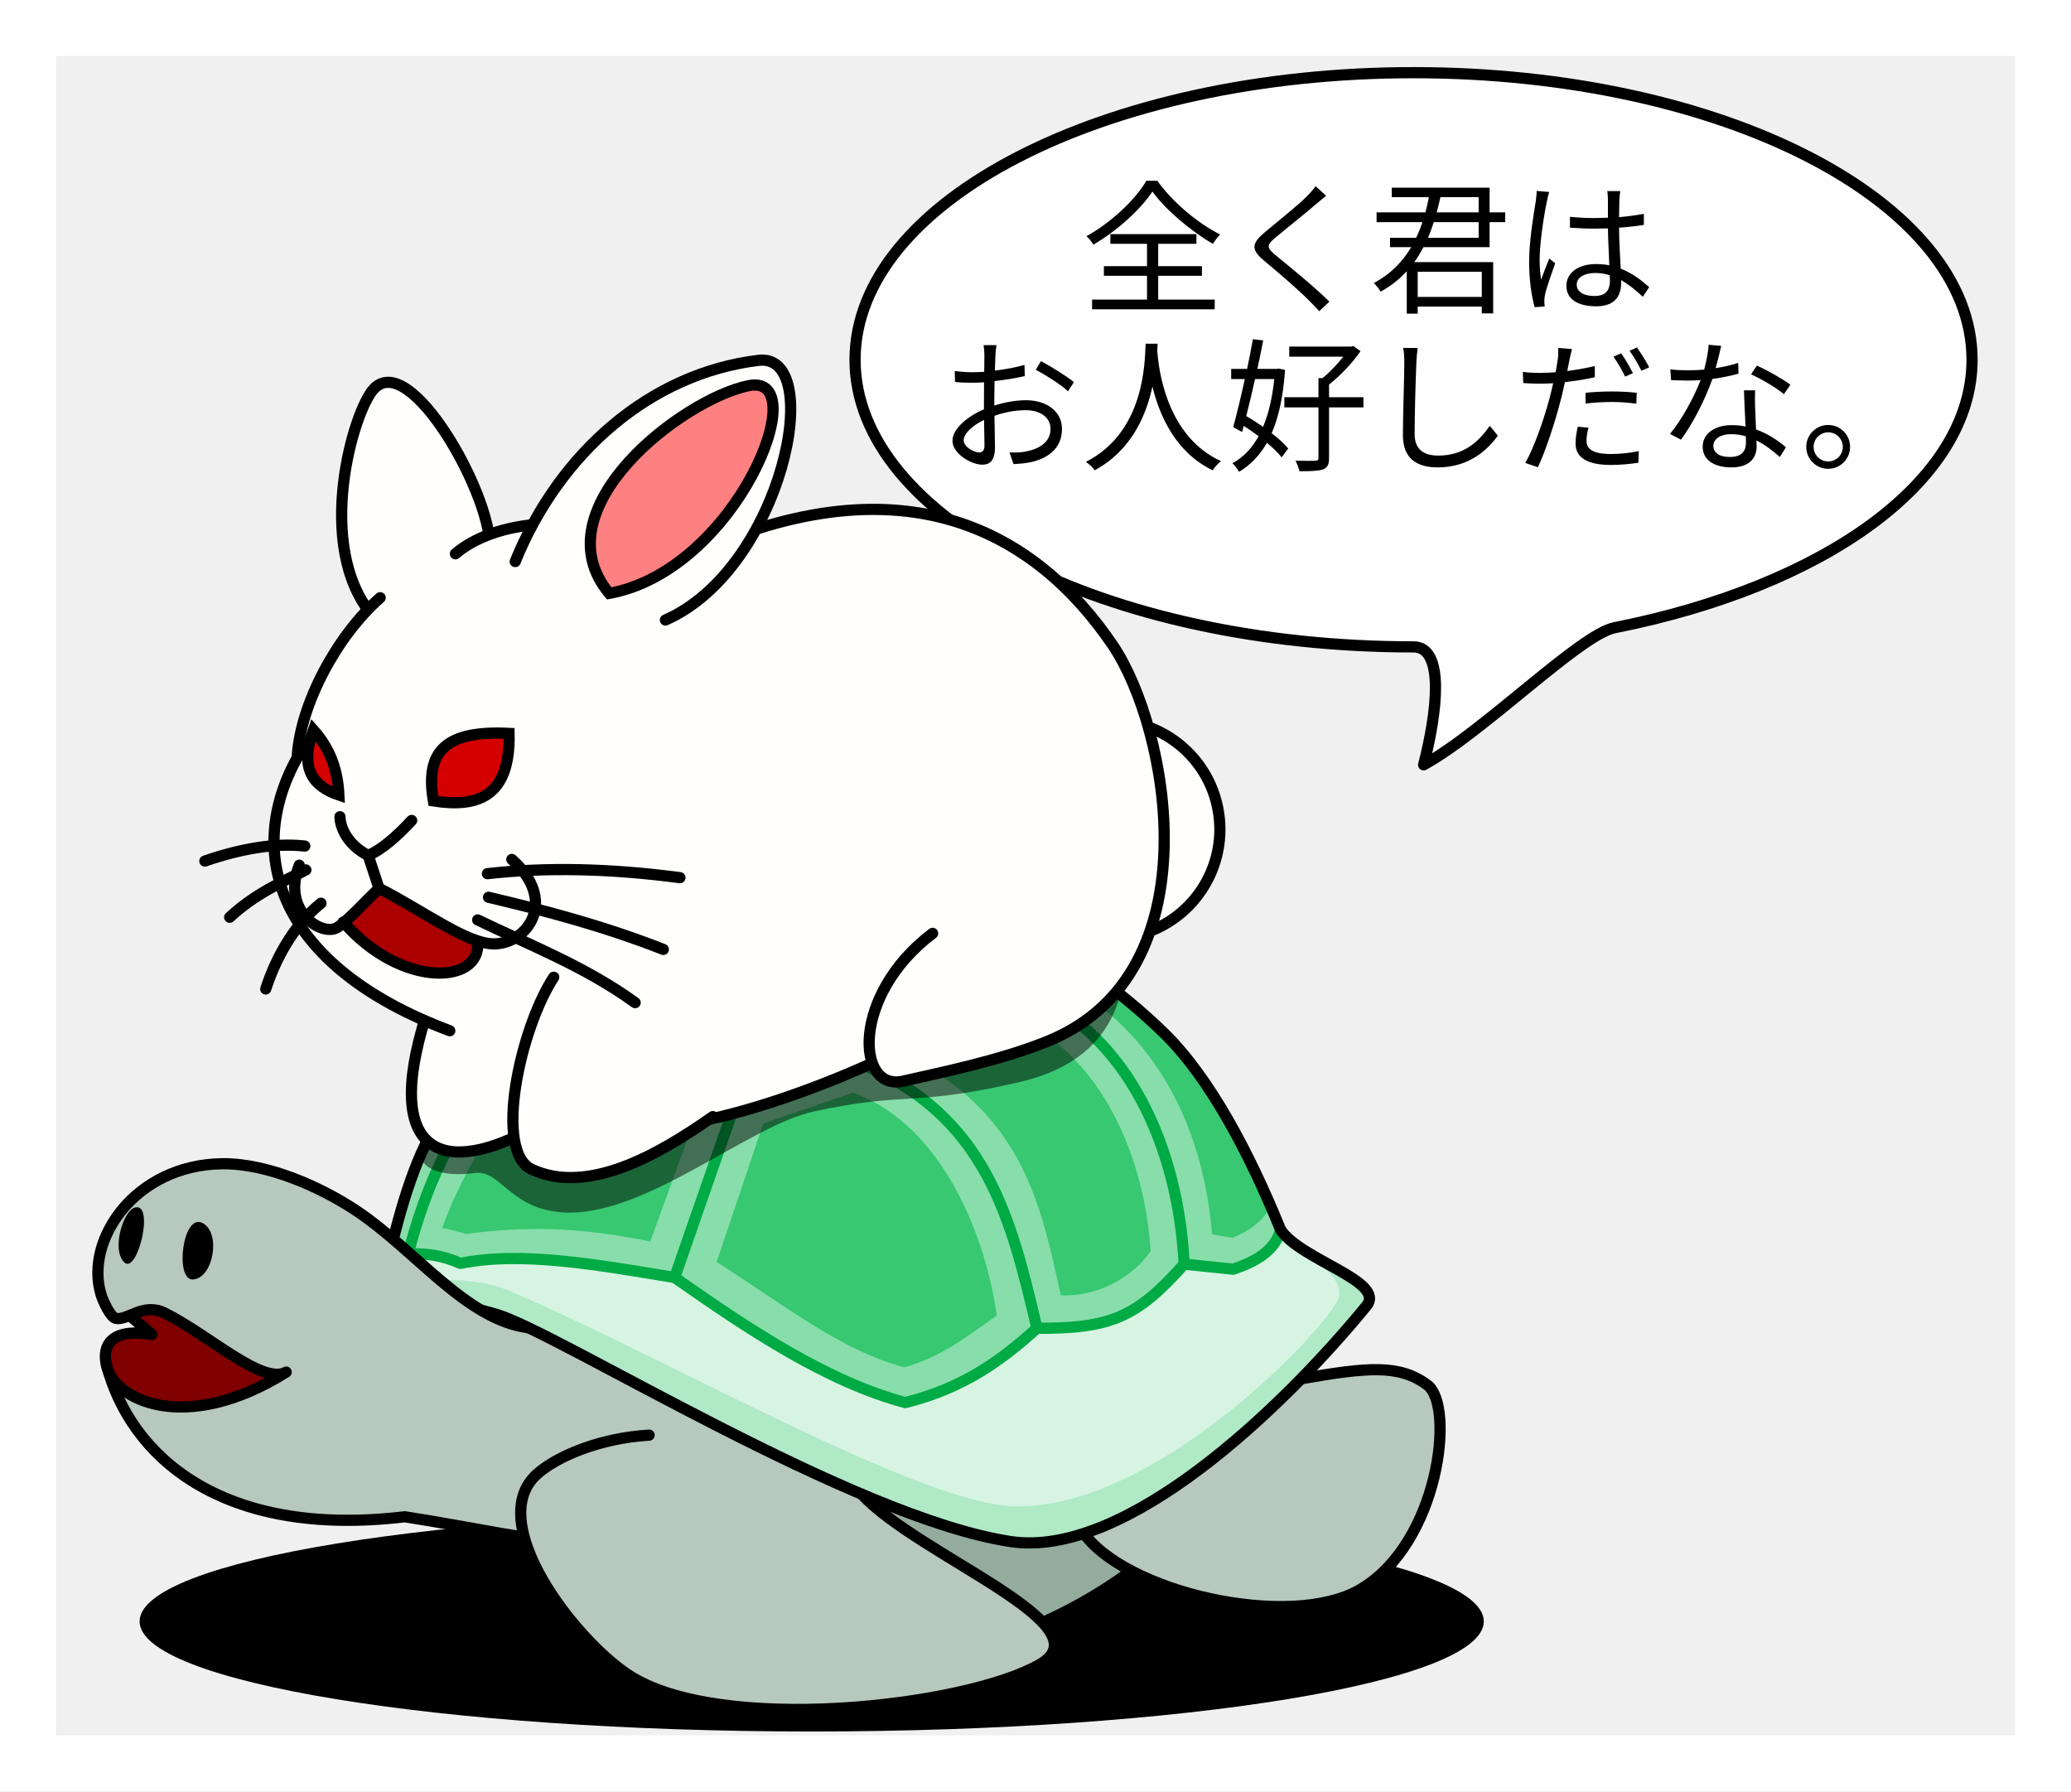
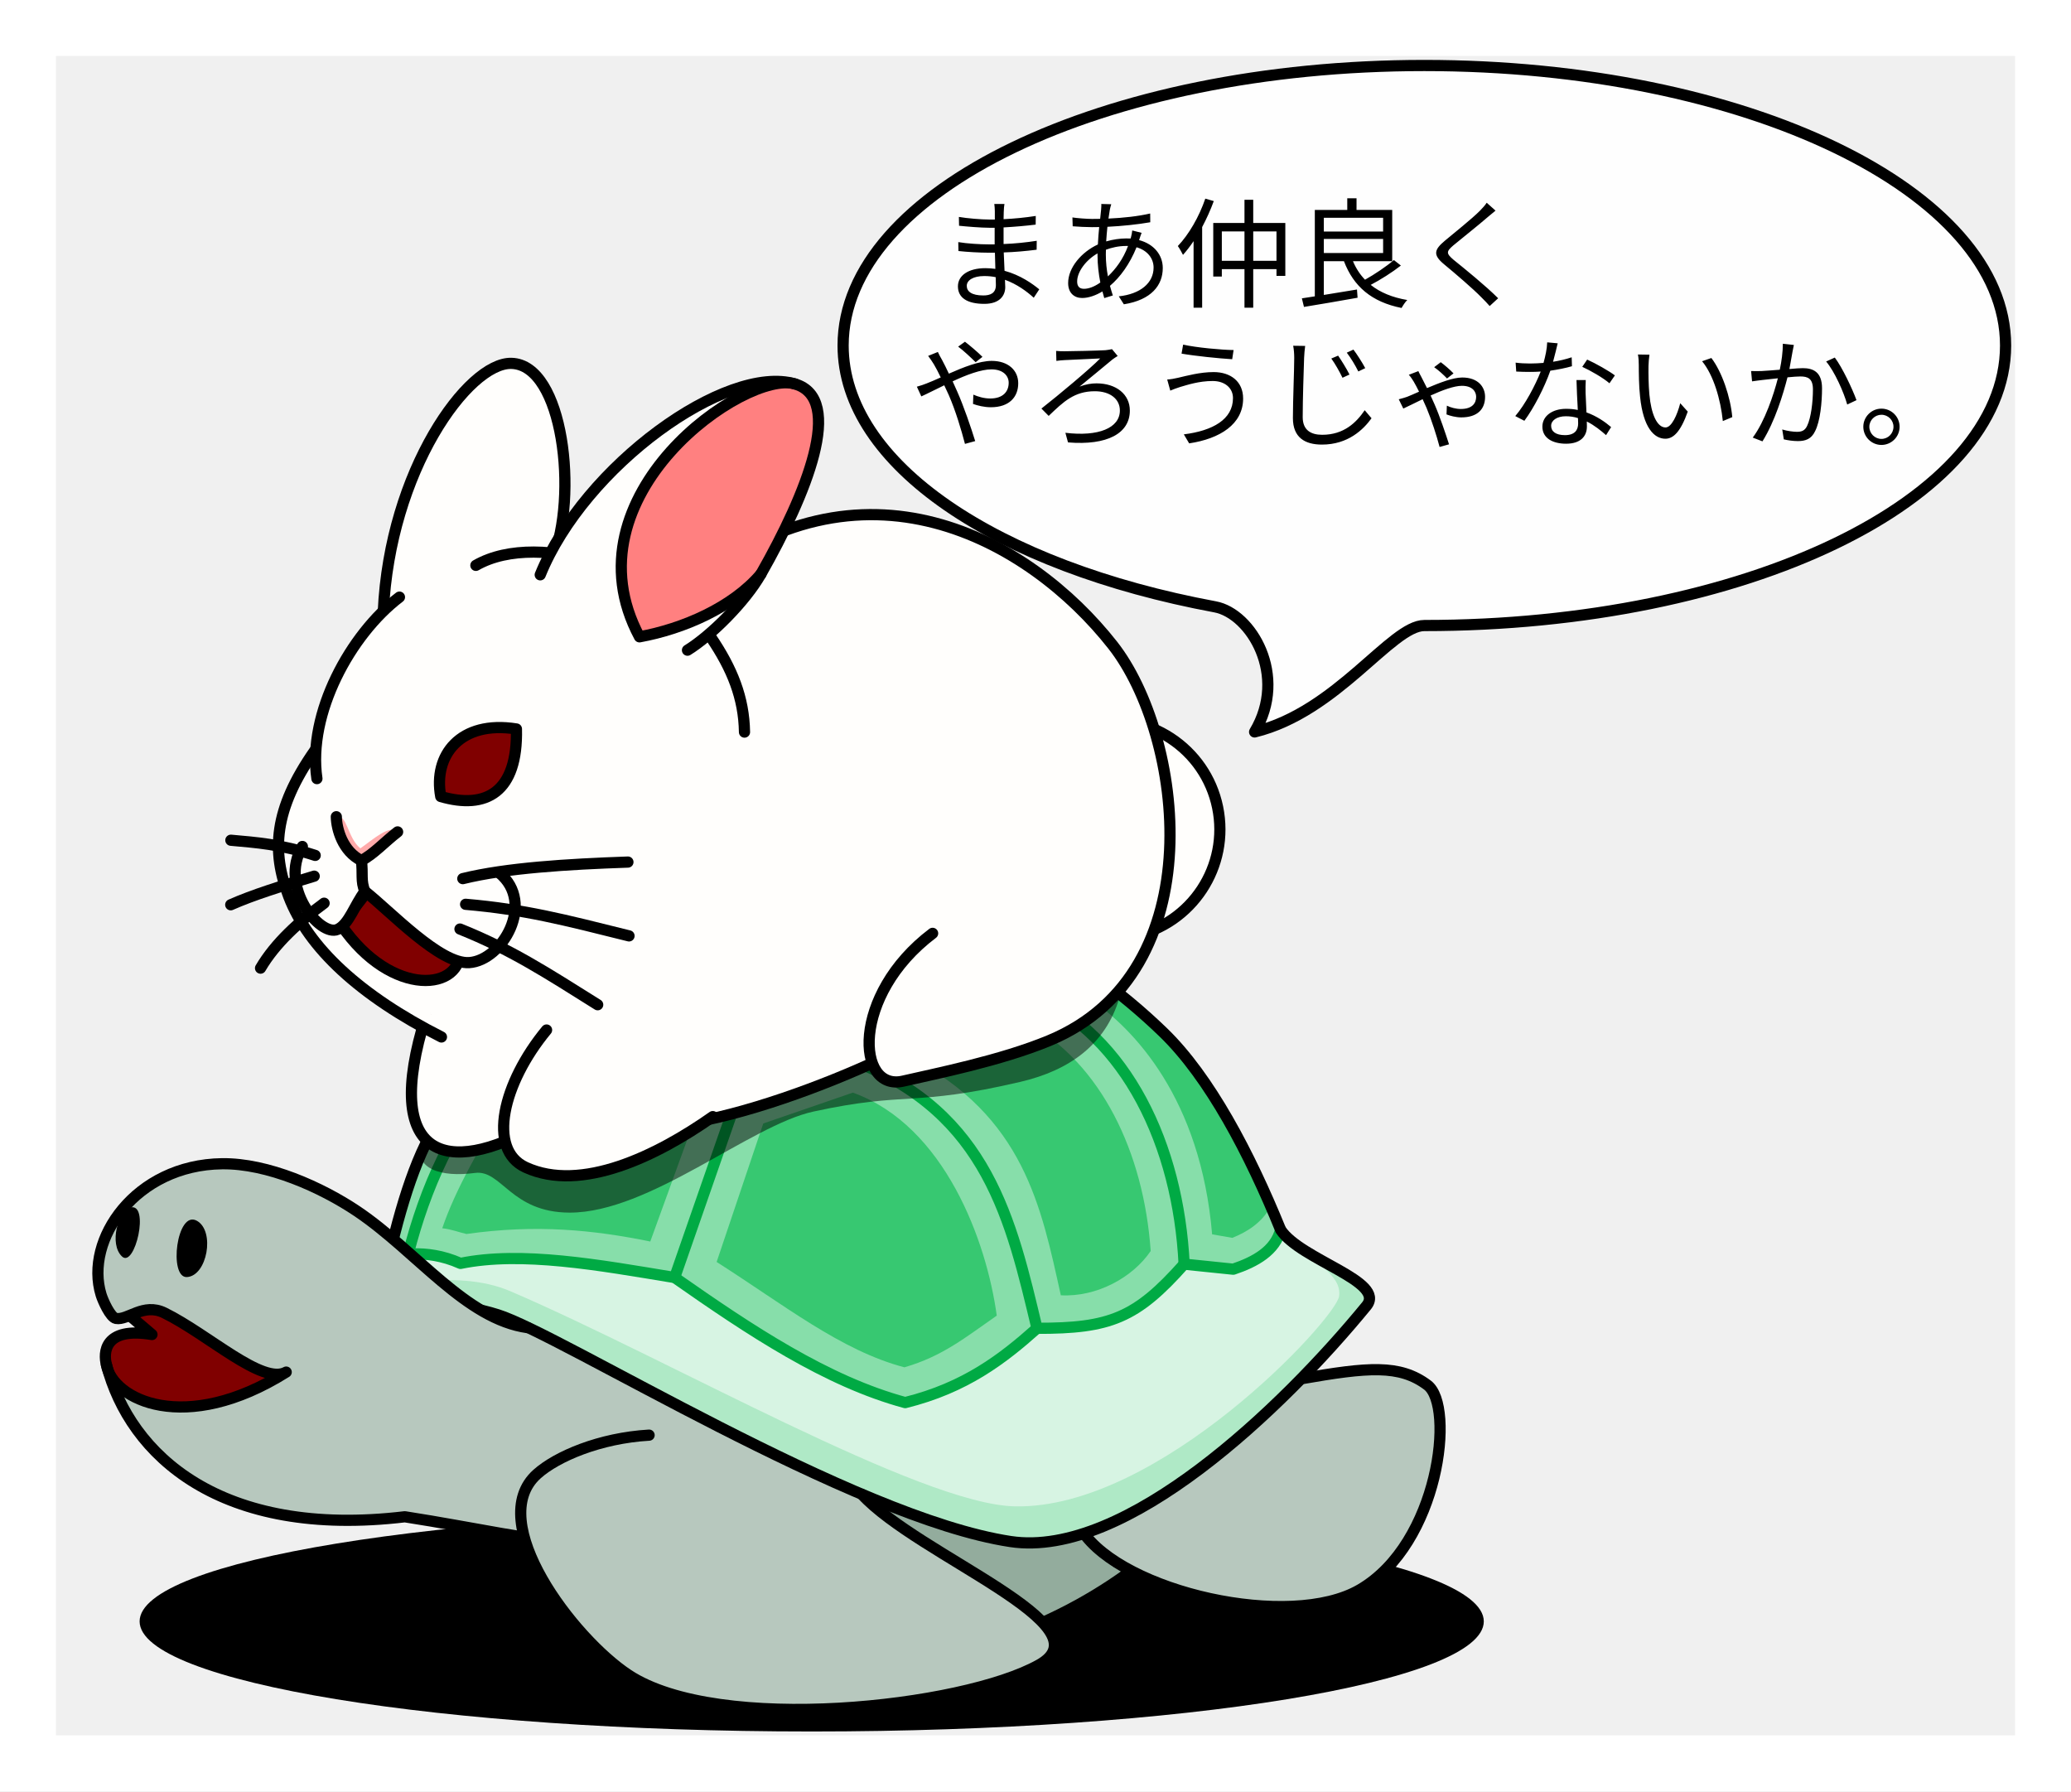
<svg xmlns="http://www.w3.org/2000/svg" xmlns:xlink="http://www.w3.org/1999/xlink" width="370" height="320" id="svg2" version="1.1" enable-background="new">
  <defs id="defs4">
    <linearGradient id="linearGradient12499-5-3">
      <stop id="stop12501-0-8" offset="0" style="stop-color:#ffd5d5;stop-opacity:1;" />
      <stop id="stop12503-9-9" offset="1" style="stop-color:#ffd5d5;stop-opacity:0;" />
    </linearGradient>
    <linearGradient id="linearGradient12499-5">
      <stop id="stop12501-0" offset="0" style="stop-color:#ffd5d5;stop-opacity:1;" />
      <stop id="stop12503-9" offset="1" style="stop-color:#ffd5d5;stop-opacity:0;" />
    </linearGradient>
    <linearGradient id="linearGradient12499-8">
      <stop id="stop12501-6" offset="0" style="stop-color:#ffd5d5;stop-opacity:1;" />
      <stop id="stop12503-0" offset="1" style="stop-color:#ffd5d5;stop-opacity:0;" />
    </linearGradient>
    <linearGradient gradientTransform="translate(0,-7)" gradientUnits="userSpaceOnUse" y2="78.526" x2="178.782" y1="135.026" x1="175.86" id="linearGradient12505-2" xlink:href="#linearGradient12499-8" />
    <linearGradient id="linearGradient12499-9">
      <stop id="stop12501-8" offset="0" style="stop-color:#ffd5d5;stop-opacity:1;" />
      <stop id="stop12503-6" offset="1" style="stop-color:#ffd5d5;stop-opacity:0;" />
    </linearGradient>
    <linearGradient gradientTransform="translate(0,-7)" gradientUnits="userSpaceOnUse" y2="78.526" x2="178.782" y1="135.026" x1="175.86" id="linearGradient12505-1" xlink:href="#linearGradient12499-9" />
    <linearGradient id="linearGradient12499">
      <stop id="stop12501" offset="0" style="stop-color:#ffd5d5;stop-opacity:1;" />
      <stop id="stop12503" offset="1" style="stop-color:#ffd5d5;stop-opacity:0;" />
    </linearGradient>
    <linearGradient xlink:href="#linearGradient12499" id="linearGradient4842" gradientUnits="userSpaceOnUse" gradientTransform="matrix(0.9832367,-0.1823339,0.1823339,0.9832367,74.73669,42.60225)" x1="175.86" y1="135.026" x2="180.123" y2="104.201" />
    <linearGradient xlink:href="#linearGradient12499-5" id="linearGradient4848" gradientUnits="userSpaceOnUse" gradientTransform="matrix(0.9958606,-0.09089341,0.09089341,0.9958606,90.23407,51.0497)" x1="184.389" y1="140.775" x2="178.004" y2="106.502" />
    <linearGradient xlink:href="#linearGradient12499-5-3" id="linearGradient4854" gradientUnits="userSpaceOnUse" gradientTransform="matrix(0.9985031,0.05469451,-0.05469451,0.9985031,114.0699,56.17685)" x1="186.741" y1="139.741" x2="168.636" y2="87.226" />
  </defs>
  <g id="layer2" style="display:none">
    <path style="fill:none;stroke:#0000ff;stroke-width:1px;stroke-linecap:butt;stroke-linejoin:miter;stroke-opacity:1" d="M 10,310 360,10" id="path3025" />
    <path style="fill:none;stroke:#0000ff;stroke-width:1px;stroke-linecap:butt;stroke-linejoin:miter;stroke-opacity:1" d="M 10,10 360,310" id="path3027" />
    <path style="display:inline;fill:none;stroke:#ff0000;stroke-width:1px;stroke-linecap:butt;stroke-linejoin:miter;stroke-opacity:1" d="M 10,0 V 320" id="path3006" />
    <path style="display:inline;fill:none;stroke:#ff0000;stroke-width:1px;stroke-linecap:butt;stroke-linejoin:miter;stroke-opacity:1" d="M 360,0 V 320" id="path3010" />
    <path style="display:inline;fill:none;stroke:#ff0000;stroke-width:1px;stroke-linecap:butt;stroke-linejoin:miter;stroke-opacity:1" d="M 0,10 370,10" id="path3016" />
    <path transform="translate(84.7158,27.7117)" style="display:inline;fill:none;stroke:#ff0000;stroke-width:1px;stroke-linecap:butt;stroke-linejoin:miter;stroke-opacity:1" d="M -84.716,282.288 H 285.284" id="path3018" />
  </g>
  <g id="layer15" style="display:inline">
    <ellipse style="display:inline;opacity:1;fill:#000000;fill-opacity:1;stroke:none;stroke-width:2.39;stroke-linecap:round;stroke-linejoin:round;stroke-miterlimit:4;stroke-dasharray:none;stroke-dashoffset:0;stroke-opacity:1" id="path16180" cx="145.017" cy="289.648" rx="120.074" ry="19.665" />
    <g id="g113891">
      <path id="path112600-3" d="m 23.29,235.118 3.859,3.28 c -8.652,-1.436 -8.673,3.327 -8.139,5.385 1.119,6.262 14.081,12.659 32.12,1.327 L 32.332,230.102 Z" style="display:inline;fill:#800000;stroke:none;stroke-width:2;stroke-linecap:round;stroke-linejoin:round;stroke-miterlimit:4;stroke-dasharray:none;stroke-opacity:1" />
      <path style="display:inline;fill:#93ac9d;stroke:#000000;stroke-width:2;stroke-linecap:round;stroke-linejoin:round;stroke-miterlimit:4;stroke-dasharray:none;stroke-opacity:1" d="m 223.113,255.225 c -11.036,27.069 -54.68,52.83 -98.29,37.665 -21.961,-7.637 -56.63,-31.824 -56.464,-59.378 l 49.691,-44.326 z" id="path141-1-8-02-9-4-7-2" />
      <path style="display:inline;fill:#8a916f;stroke:#000000;stroke-width:2;stroke-linecap:round;stroke-linejoin:round;stroke-miterlimit:4;stroke-dasharray:none;stroke-opacity:1" d="m 158.45,268.757 c -11.42,15.065 -36.865,15.975 -56.625,2.952 -12.002,-7.91 -25.696,-22.12 -25.51,-38.737 l 29.533,-25.015 z" id="path141-1-8-8-3-96-4-6" />
      <path id="path98948-7-2-4-5" d="M 157.63,273.18 78.992,251.234 90.381,230.57 141.646,250.321 Z" style="display:inline;fill:#b7c8be;stroke:none;stroke-width:2;stroke-linecap:round;stroke-linejoin:round;stroke-miterlimit:4;stroke-dasharray:none;stroke-opacity:1" />
      <path style="display:inline;fill:#d7f4e3;stroke:none;stroke-width:2;stroke-linecap:round;stroke-linejoin:round;stroke-miterlimit:4;stroke-dasharray:none;stroke-opacity:1" d="m 228.792,219.687 c 2.579,4.863 18.93,9.214 15.336,13.599 -14.977,18.27 -43.021,45.195 -63.586,42.095 -28.119,-4.238 -80.212,-36.936 -91.617,-40.519 -13.688,-4.3 -23.177,0.665 -26.37,-1.925 -2.687,-2.18 4.916,-5.607 6.985,-8.483 z" id="path137-3-3-0-6-7-6-7-4" />
      <path style="display:inline;fill:#b7c8be;stroke:#000000;stroke-width:2;stroke-linecap:round;stroke-linejoin:round;stroke-miterlimit:4;stroke-dasharray:none;stroke-opacity:1" d="m 242.986,283.969 c -12.541,7.308 -42.434,0.477 -49.68,-10.532 l 39.185,-27.136 c 11.918,-2.081 17.558,-2.596 22.533,1.128 4.955,3.708 2.107,28.298 -12.038,36.541 z" id="path141-1-8-8-3-9-5-7-2-9" />
      <path style="display:inline;fill:#afe9c6;stroke:none;stroke-width:2;stroke-linecap:round;stroke-linejoin:round;stroke-miterlimit:4;stroke-dasharray:none;stroke-opacity:1" d="m 228.792,219.687 c 2.579,4.863 18.93,9.214 15.336,13.599 -14.977,18.27 -43.021,45.195 -63.586,42.095 -28.119,-4.238 -80.212,-36.936 -91.617,-40.519 -13.688,-4.3 -23.177,0.665 -26.37,-1.925 -2.687,-2.18 2.494,-5.056 6.985,-8.483 0.307,0.985 -5.797,3.315 -3.12,5.132 1.441,0.978 14.654,-3.258 24.768,1.079 28.209,12.096 73.223,38.09 90.14,38.432 25.86,0.523 57.36,-33.493 57.913,-37.542 0.53,-3.88 -4.611,-6.04 -10.449,-11.868 z" id="path137-3-3-0-6-7-1-6-2-6" />
      <path style="display:inline;fill:#87deaa;stroke:none;stroke-width:2;stroke-linecap:round;stroke-linejoin:round;stroke-miterlimit:4;stroke-dasharray:none;stroke-opacity:1" d="m 79.73,198.471 c 12.788,-12.751 41.688,-36.29 70.16,-39.187 20.866,-2.123 42.713,11.922 57.911,25.113 6.741,5.85 14.052,23.57 20.99,35.291 -0.999,3.588 -8.457,7.043 -8.457,7.043 l -8.78,-0.903 c -8.544,9.614 -13.2,11.49 -26.286,11.462 -6.127,5.46 -12.782,10.603 -23.55,13.273 -14.065,-3.802 -27.647,-12.866 -41.191,-22.343 -12.986,-2.72 -25.18,-4.563 -38.26,-2.526 -6.021,-3.123 -8.834,-1.365 -12.728,-1.239 2.547,-11.174 5.513,-21.319 10.191,-25.983 z" id="path137-3-3-0-6-9-0-5-3" />
      <path style="display:inline;fill:none;stroke:#00aa44;stroke-width:2;stroke-linecap:round;stroke-linejoin:round;stroke-miterlimit:4;stroke-dasharray:none;stroke-opacity:1" d="m 193.054,173.107 -8.491,4.644 -17.983,1.054 -13.947,10.794 -21.067,6.898 -11.038,31.722" id="path141-1-8-9-2-0-8-9" />
      <path style="display:inline;fill:none;stroke:#00aa44;stroke-width:2;stroke-linecap:round;stroke-linejoin:round;stroke-miterlimit:4;stroke-dasharray:none;stroke-opacity:1" d="m 148.073,159.612 c -2.572,1.805 -4.459,4.49 -6.637,6.689 -5.562,-1.012 -11.144,-0.315 -16.742,1.697 -8.359,5.488 -13.424,11.191 -15.312,17.101 -8.04,0.889 -15.192,3.058 -20.566,7.333 -7.833,8.299 -12.937,20.013 -15.845,31.401" id="path141-1-8-93-8-2-3-8" />
      <path style="display:inline;fill:none;stroke:#00aa44;stroke-width:2;stroke-linecap:round;stroke-linejoin:round;stroke-miterlimit:4;stroke-dasharray:none;stroke-opacity:1" d="m 185.269,237.289 c -4.579,-19.139 -8.789,-38.467 -32.637,-47.691" id="path158-2-6-9-2" />
      <path style="display:inline;fill:none;stroke:#00aa44;stroke-width:2;stroke-linecap:round;stroke-linejoin:round;stroke-miterlimit:4;stroke-dasharray:none;stroke-opacity:1" d="m 131.565,196.497 c -3.88,-5.608 -8.578,-10.794 -22.183,-11.397" id="path141-1-8-1-1-8-3-6" />
      <path style="display:inline;fill:none;stroke:#00aa44;stroke-width:2;stroke-linecap:round;stroke-linejoin:round;stroke-miterlimit:4;stroke-dasharray:none;stroke-opacity:1" d="m 141.436,166.302 c 10.993,1.852 17.691,6.375 25.144,12.503" id="path141-1-8-5-0-1-0-9" />
      <path style="display:inline;fill:none;stroke:#00aa44;stroke-width:2;stroke-linecap:round;stroke-linejoin:round;stroke-miterlimit:4;stroke-dasharray:none;stroke-opacity:1" d="m 184.563,177.751 c 16.724,7.386 25.931,26.833 26.992,48.077" id="path141-1-8-0-0-1-1-5" />
      <path style="display:inline;fill:none;stroke:#00aa44;stroke-width:2;stroke-linecap:round;stroke-linejoin:round;stroke-miterlimit:4;stroke-dasharray:none;stroke-opacity:1" d="m 228.792,219.687 c -0.972,3.746 -4.504,5.716 -8.457,7.043 l -8.78,-0.903 c -8.544,9.614 -13.2,11.49 -26.286,11.462 -6.127,5.46 -12.782,10.603 -23.55,13.273 -14.065,-3.802 -27.647,-12.866 -41.191,-22.343 -13.546,-2.241 -27.348,-4.758 -38.26,-2.526 -6.466,-2.888 -11.677,-1.223 -12.728,-1.239" id="path137-3-3-9-3-2-6-6" />
      <path style="display:inline;fill:#37c871;stroke:none;stroke-width:2;stroke-linecap:round;stroke-linejoin:round;stroke-miterlimit:4;stroke-dasharray:none;stroke-opacity:1" d="m 178.076,235.025 c -5.451,3.776 -9.62,7.25 -16.497,9.233 -11.32,-2.979 -21.502,-11.156 -33.547,-18.821 l 8.332,-24.737 16.002,-5.512 c 16.443,5.899 23.929,26.657 25.711,39.836 z" id="path158-2-9-03-8-0" />
      <path style="display:inline;fill:#37c871;stroke:none;stroke-width:2;stroke-linecap:round;stroke-linejoin:round;stroke-miterlimit:4;stroke-dasharray:none;stroke-opacity:1" d="m 124.989,197.499 -8.813,24.287 c -10.108,-2.067 -20.355,-3.114 -32.841,-1.344 -1.421,-0.328 -2.625,-0.837 -4.325,-1.026 2.302,-6.747 6.682,-14.659 12.806,-24.2 3.469,-2.538 9.305,-4.84 16.996,-5.862 8.025,0.724 14.019,4.525 16.177,8.145 z" id="path158-2-9-8-9-1-5" />
      <path style="display:inline;fill:#37c871;stroke:none;stroke-width:2;stroke-linecap:round;stroke-linejoin:round;stroke-miterlimit:4;stroke-dasharray:none;stroke-opacity:1" d="m 189.525,231.392 c -3.515,-15.812 -6.543,-31.943 -26.97,-42.534 l 7.618,-5.576 13.538,-0.456 c 12.944,7.222 20.628,22.899 21.869,40.655 -3.181,4.702 -9.591,8.254 -16.055,7.911 z" id="path158-2-9-0-7-9-3" />
      <path style="display:inline;fill:#37c871;stroke:none;stroke-width:2;stroke-linecap:round;stroke-linejoin:round;stroke-miterlimit:4;stroke-dasharray:none;stroke-opacity:1" d="m 226.969,215.649 c -1.652,2.854 -4.115,4.393 -6.805,5.482 l -3.608,-0.628 c -2.048,-24.196 -13.913,-36.769 -22.172,-42.286 l 3.809,-2.141 c 12.747,6.99 21.277,22.201 28.776,39.574 z" id="path158-2-9-4-4-1-6" />
      <path style="display:inline;fill:#37c871;stroke:none;stroke-width:2;stroke-linecap:round;stroke-linejoin:round;stroke-miterlimit:4;stroke-dasharray:none;stroke-opacity:1" d="m 188.912,169.922 -6.96,3.66 c -5.449,-0.14 -9.392,-0.195 -13.826,0.257 -5.624,-4.597 -10.796,-7.159 -17.587,-9.617 1.198,-1.746 3.476,-4.011 4.921,-5.192 14.34,-0.544 23.7,5.452 33.452,10.892 z" id="path158-2-9-6-4-7-2" />
      <path style="display:inline;fill:#37c871;stroke:none;stroke-width:2;stroke-linecap:round;stroke-linejoin:round;stroke-miterlimit:4;stroke-dasharray:none;stroke-opacity:1" d="m 149.734,185.148 c -6.516,1.924 -11.273,3.408 -16.408,5.345 -4.854,-5.605 -11.105,-8.725 -16.967,-9.115 2.704,-3.716 6.048,-7.179 10.338,-10.068 8.871,-3.606 22.76,0.211 31.252,7.544 z" id="path158-2-9-9-5-0-7" />
      <path style="display:inline;fill:#37c871;stroke:none;stroke-width:2;stroke-linecap:round;stroke-linejoin:round;stroke-miterlimit:4;stroke-dasharray:none;stroke-opacity:1" d="m 95.204,184.211 c 2.682,-0.685 7.102,-2.165 10.502,-2.697 1.114,-2.993 3.235,-5.977 7.507,-9.215 -6.371,3.77 -12.444,7.702 -18.009,11.912 z" id="path158-2-9-5-0-8-2" />
      <path style="display:inline;fill:none;stroke:#00aa44;stroke-width:2;stroke-linecap:round;stroke-linejoin:round;stroke-miterlimit:4;stroke-dasharray:none;stroke-opacity:1" d="m 86.81,191.819 2.007,0.615" id="path141-1-8-93-8-64-1-5-0" />
      <path style="display:inline;fill:none;stroke:#000000;stroke-width:2;stroke-linecap:round;stroke-linejoin:round;stroke-miterlimit:4;stroke-dasharray:none;stroke-opacity:1" d="m 149.891,159.284 c 20.866,-2.123 42.852,10.564 57.911,25.113 8.328,8.046 15.454,21.701 20.99,35.291 3.562,5.406 18.93,9.214 15.336,13.599 -14.977,18.27 -43.021,45.195 -63.586,42.095 -28.119,-4.238 -80.212,-36.936 -91.617,-40.519 -13.688,-4.3 -23.177,0.665 -26.37,-1.925 -2.687,-2.18 4.916,-5.607 6.985,-8.483 2.547,-11.174 5.899,-20.961 10.191,-25.983 10.764,-12.595 41.688,-36.29 70.16,-39.187 z" id="path137-3-3-0-6-1-9-9" />
      <path id="path112600-4" d="m 124.026,267.564 c -11.284,13.079 -26.081,7.377 -51.698,3.393 -32.834,3.908 -49.098,-10.917 -53.317,-27.173 1.119,6.262 14.081,12.659 32.12,1.327 -4.255,2.385 -13.916,-6.728 -21.781,-10.585 -3.739,-1.833 -6.524,1.385 -8.629,0.999 -1.009,-0.185 -2.332,-3.164 -2.657,-4.221 -3.022,-9.833 6.112,-23.212 21.604,-23.413 8.16,-0.106 17.781,4.211 24.142,8.489 10.633,7.152 19.405,19.292 30.509,20.799 l -3.588,4.241 z" style="display:inline;fill:#b7c8be;stroke:none;stroke-width:2;stroke-linecap:round;stroke-linejoin:round;stroke-miterlimit:4;stroke-dasharray:none;stroke-opacity:1" />
      <path style="display:inline;fill:none;stroke:#000000;stroke-width:2;stroke-linecap:round;stroke-linejoin:round;stroke-miterlimit:4;stroke-dasharray:none;stroke-opacity:1" d="m 124.026,267.564 c -11.284,13.079 -26.081,7.377 -51.698,3.393 -32.834,3.908 -49.098,-10.917 -53.317,-27.173 -0.534,-2.059 -0.513,-6.821 8.139,-5.385 l -3.859,-3.28" id="path112600" />
      <path style="display:inline;fill:#b7c8be;stroke:none;stroke-width:2;stroke-linecap:round;stroke-linejoin:round;stroke-miterlimit:4;stroke-dasharray:none;stroke-opacity:1" d="m 154.001,266.967 c 10.098,10.982 44.203,23.422 31.637,30.448 -13.681,7.649 -57.255,12.421 -73.382,1.792 -9.796,-6.456 -25.857,-27.362 -16.294,-35.896 3.5,-3.123 11.157,-6.42 20.003,-6.937 l 36.621,14.507 z" id="path141-1-8-8-3-9-7-1-7-5" />
      <path id="path141-1-8-8-3-3-6-3-5-7" d="m 19.011,243.784 c 1.119,6.262 14.081,12.659 32.12,1.327 -4.255,2.385 -13.916,-6.728 -21.781,-10.585 -3.739,-1.833 -6.524,1.385 -8.629,0.999 -1.009,-0.185 -2.332,-3.164 -2.657,-4.221 -3.022,-9.833 6.112,-23.212 21.604,-23.413 8.16,-0.106 17.781,4.211 24.142,8.489 10.633,7.152 19.405,19.292 30.509,20.799" style="display:inline;fill:none;stroke:#000000;stroke-width:2;stroke-linecap:round;stroke-linejoin:round;stroke-miterlimit:4;stroke-dasharray:none;stroke-opacity:1" />
-       <path id="path32547-6-6-8" d="m 34.461,228.563 c -3.295,0.174 -1.841,-12.115 1.803,-10.043 3.274,1.861 1.812,9.852 -1.803,10.043 z" style="display:inline;opacity:1;fill:#000000;fill-opacity:1;stroke:none;stroke-width:2;stroke-linecap:round;stroke-linejoin:round;stroke-miterlimit:4;stroke-dasharray:none;stroke-dashoffset:0;stroke-opacity:1" />
+       <path id="path32547-6-6-8" d="m 33.391,228.135 c -3.295,0.174 -1.841,-12.115 1.803,-10.043 3.274,1.861 1.812,9.852 -1.803,10.043 z" style="display:inline;opacity:1;fill:#000000;fill-opacity:1;stroke:none;stroke-width:2;stroke-linecap:round;stroke-linejoin:round;stroke-miterlimit:4;stroke-dasharray:none;stroke-dashoffset:0;stroke-opacity:1" />
      <path style="display:inline;fill:none;stroke:#000000;stroke-width:2;stroke-linecap:round;stroke-linejoin:round;stroke-miterlimit:4;stroke-dasharray:none;stroke-opacity:1" d="m 154.001,266.967 c 10.098,10.982 44.203,23.422 31.637,30.448 -13.681,7.649 -57.255,12.421 -73.382,1.792 -9.796,-6.456 -25.857,-27.362 -16.294,-35.896 3.5,-3.123 11.157,-6.42 20.003,-6.937" id="path141-1-8-8-3-9-7-0-4" />
-       <path style="display:inline;opacity:1;fill:#000000;fill-opacity:1;stroke:none;stroke-width:2;stroke-linecap:round;stroke-linejoin:round;stroke-miterlimit:4;stroke-dasharray:none;stroke-dashoffset:0;stroke-opacity:1" d="m 22.211,225.516 c -2.346,-2.252 -0.204,-9.25 1.913,-9.806 3.569,-0.936 0.409,12.036 -1.913,9.806 z" id="path32547-6-6-8-1" />
+       <path style="display:inline;opacity:1;fill:#000000;fill-opacity:1;stroke:none;stroke-width:2;stroke-linecap:round;stroke-linejoin:round;stroke-miterlimit:4;stroke-dasharray:none;stroke-dashoffset:0;stroke-opacity:1" d="m 21.783,224.446 c -2.346,-2.252 -0.632,-8.18 1.485,-8.736 3.569,-0.936 0.837,10.966 -1.485,8.736 z" id="path32547-6-6-8-1" />
    </g>
  </g>
-   <g id="layer3" style="display:inline">
-     <path style="display:inline;fill:#fefefe;fill-opacity:1;stroke:#000000;stroke-width:2;stroke-linecap:round;stroke-linejoin:round" d="m 352.322,64.27 c 0,21.82 -26.506,40.457 -63.869,47.868 -6.157,1.221 -23.356,18.589 -34.11,24.488 2.376,-9.211 3.863,-21.065 -1.802,-21.065 -55.107,0 -99.78,-22.963 -99.78,-51.29 0,-28.327 44.673,-51.29 99.78,-51.29 55.107,0 99.78,22.963 99.78,51.29 z" id="path23824" />
-     <text xml:space="preserve" style="font-style:normal;font-weight:normal;font-size:10.658px;line-height:1.1;font-family:sans-serif;letter-spacing:0px;word-spacing:0px;writing-mode:lr-tb;display:inline;fill:#000000;fill-opacity:1;stroke:none;stroke-width:2;stroke-linecap:round" x="167.464" y="53.923" id="text13157">
-       <tspan x="167.464" y="53.923" style="font-size:25.693px;line-height:1.1;font-family:sans-serif;stroke-width:2;stroke-linecap:round" id="tspan3347">　全く君は</tspan>
-       <tspan x="167.464" y="82.185" style="font-size:25.693px;line-height:1.1;font-family:sans-serif;stroke-width:2;stroke-linecap:round" id="tspan100248">お人好しだな。</tspan>
+   <g id="layer12">
+     <path id="path9541" d="m 150.628,61.724 c 0,21.28 27.585,39.456 66.469,46.685 6.408,1.191 13.092,12.234 7.049,22.344 14.761,-3.6 24.429,-19.007 30.325,-19.007 57.351,0 103.843,-22.396 103.843,-50.022 0,-27.626 -46.492,-50.022 -103.843,-50.022 -57.351,0 -103.843,22.396 -103.843,50.022 z" style="display:inline;fill:#fefefe;fill-opacity:1;stroke:#000000;stroke-width:2;stroke-linecap:round;stroke-linejoin:round" />
+     <text id="text9547" y="53.295" x="162.522" style="font-style:normal;font-weight:normal;font-size:8.81px;line-height:1.1;font-family:sans-serif;letter-spacing:0px;word-spacing:0px;writing-mode:lr-tb;display:inline;fill:#000000;fill-opacity:1;stroke:none;stroke-width:2;stroke-linecap:round" xml:space="preserve">
+       <tspan style="font-size:21.238px;line-height:1.1;font-family:sans-serif;stroke-width:2;stroke-linecap:round" y="53.295" x="162.522" id="tspan10349"> まあ仲良く</tspan>
+       <tspan style="font-size:21.238px;line-height:1.1;font-family:sans-serif;stroke-width:2;stroke-linecap:round" y="78.187" x="162.522" id="tspan10423">やろうじゃないか。</tspan>
    </text>
-     <path style="display:inline;opacity:0.5;fill:#000000;stroke:none;stroke-width:2;stroke-linecap:round;stroke-linejoin:miter;stroke-opacity:1" d="m 75.175,203.907 c 2.759,-10.077 128.473,-37.682 124.79,-25.556 -2.472,8.141 -8.713,12.832 -17.738,14.931 -19.307,4.49 -20.038,1.624 -36.897,5.288 -11.317,2.46 -29.304,18.079 -43.558,18.053 -10.533,-0.019 -12.152,-7.729 -16.929,-7.087 -5.933,0.797 -11.044,-0.602 -9.668,-5.629 z" id="path634-2" />
-     <path style="display:inline;fill:#fffefc;fill-opacity:1;stroke:#000000;stroke-width:2;stroke-linecap:round;stroke-linejoin:miter;stroke-opacity:1" d="M 95.688,201.214 C 80.042,210.148 68.051,207.201 76.06,181.585 L 66.576,109.988 C 56.001,97.59 63.162,73.182 66.842,69.405 73.339,62.737 87.534,87.934 87.521,97.606 l 88.424,51.16 -6.755,33.861 c -9.202,6.976 -48.653,23.397 -60.24,17.429" id="path624" />
-     <path style="display:inline;fill:#fffefc;fill-opacity:1;stroke:#000000;stroke-width:2;stroke-linecap:round;stroke-linejoin:miter;stroke-opacity:1" d="M 80.354,184.132 C 49.568,172.6 43.593,152.492 53.089,135.376 c 0.505,-9.648 7.225,-21.944 14.83,-28.596" id="path628-3" />
-     <path style="display:inline;fill:#aa0000;stroke:none;stroke-width:2;stroke-linecap:round;stroke-linejoin:miter;stroke-opacity:1" d="m 67.711,158.677 c 8.108,4.144 17.621,9.57 17.621,9.57 0.732,7.611 -14.535,7.881 -23.994,-3.539 0,0 5.017,-3.119 6.373,-6.031 z" id="path620-7" />
-     <circle style="display:inline;opacity:1;fill:#fffefc;fill-opacity:1;stroke:#000000;stroke-width:2;stroke-linecap:round;stroke-linejoin:round;stroke-miterlimit:4;stroke-dasharray:none;stroke-opacity:1" id="path642" cx="-164.211" cy="185.394" r="19.485" transform="matrix(-0.9791419,0.2031774,0.2031774,0.9791419,0,0)" />
-     <path style="display:inline;fill:#fffefc;fill-opacity:1;stroke:#000000;stroke-width:2;stroke-linecap:round;stroke-linejoin:miter;stroke-opacity:1" d="m 81.362,98.929 c 6.577,-5.621 21.539,-8.667 42.227,0.109 38.169,-17.531 61.648,-3.779 75.206,16.21 9.972,14.702 18.282,58.343 -11.325,70.634 -8.696,3.61 -20.373,5.924 -26.112,7.249 -8.391,1.938 -9.378,-15.335 5.263,-26.395" id="path608" />
-     <path style="display:inline;fill:#d40000;stroke:#000000;stroke-width:2;stroke-linecap:round;stroke-linejoin:miter;stroke-opacity:1" d="m 90.948,131.012 c -11.178,-0.558 -15.084,3.043 -13.519,12.067 7.919,1.244 13.783,-0.749 13.519,-12.067 z" id="path612" />
-     <path style="display:inline;fill:#d40000;stroke:#000000;stroke-width:2;stroke-linecap:round;stroke-linejoin:miter;stroke-opacity:1" d="m 60.545,142.031 c -4.618,-1.565 -7.092,-4.731 -4.557,-11.639 3.186,3.563 4.37,7.506 4.557,11.639 z" id="path614" />
-     <path style="display:inline;fill:none;stroke:#000000;stroke-width:2;stroke-linecap:round;stroke-linejoin:miter;stroke-opacity:1" d="m 73.546,146.567 c -2.534,2.742 -5.419,5.304 -7.775,6.226 -3.315,-1.622 -4.997,-4.65 -5.032,-6.894" id="path616" />
-     <path style="display:inline;fill:none;stroke:#000000;stroke-width:2;stroke-linecap:round;stroke-linejoin:miter;stroke-opacity:1" d="m 65.771,152.793 1.94,5.884" id="path618" />
-     <path style="display:inline;fill:none;stroke:#000000;stroke-width:2;stroke-linecap:round;stroke-linejoin:miter;stroke-opacity:1" d="m 91.443,153.531 c 8.377,7.435 2.703,15.061 -3.152,15.085 -4.887,0.02 -12.472,-5.795 -20.58,-9.939 -2.503,2.42 -5.53,5.763 -7.413,6.986 -2.714,1.762 -10.088,-2.898 -6.834,-11.105" id="path620" />
-     <path style="display:inline;fill:none;stroke:#000000;stroke-width:2;stroke-linecap:round;stroke-linejoin:miter;stroke-opacity:1" d="m 85.332,168.246 c 0.732,7.611 -13.634,8.373 -23.994,-3.539" id="path622" />
-     <path style="display:inline;fill:none;stroke:#000000;stroke-width:2;stroke-linecap:round;stroke-linejoin:miter;stroke-opacity:1" d="m 87.081,156.073 c 10.382,-1.17 21.833,-0.95 34.395,0.715" id="path634" />
-     <path style="display:inline;fill:none;stroke:#000000;stroke-width:2;stroke-linecap:round;stroke-linejoin:miter;stroke-opacity:1" d="m 87.273,160.288 c 10.181,2.402 20.459,5.099 31.238,9.316" id="path636" />
-     <path style="display:inline;fill:none;stroke:#000000;stroke-width:2;stroke-linecap:round;stroke-linejoin:miter;stroke-opacity:1" d="m 54.647,155.403 c -4.542,2.316 -9.086,4.28 -13.61,8.455" id="path638" />
-     <path style="display:inline;fill:none;stroke:#000000;stroke-width:2;stroke-linecap:round;stroke-linejoin:miter;stroke-opacity:1" d="m 57.345,161.348 c -5.005,4.015 -8.176,10.103 -9.866,15.317" id="path640" />
-     <path style="display:inline;fill:#fffefc;fill-opacity:1;stroke:#000000;stroke-width:2;stroke-linecap:round;stroke-linejoin:miter;stroke-opacity:1" d="m 92.048,100.318 c 7.897,-19.476 24.199,-33.632 43.48,-35.948 12.118,-1.455 4.309,37.195 -16.646,46.389" id="path610" />
-     <path style="display:inline;fill:#fffefc;fill-opacity:1;stroke:#000000;stroke-width:2;stroke-linecap:round;stroke-linejoin:miter;stroke-opacity:1" d="m 98.93,174.573 c -5.974,9.097 -10.831,31.145 -3.898,34.334 9.91,4.558 22.326,-2.412 32.314,-9.436" id="path626" />
-     <path style="display:inline;fill:none;stroke:#000000;stroke-width:2;stroke-linecap:round;stroke-linejoin:miter;stroke-opacity:1" d="m 85.338,164.336 c 9.475,4.575 19.183,8.307 28.135,14.777" id="path636-5" />
-     <path style="display:inline;fill:none;stroke:#000000;stroke-width:2;stroke-linecap:round;stroke-linejoin:miter;stroke-opacity:1" d="m 54.451,151.136 c -5.442,-0.588 -11.456,0.492 -17.849,2.681" id="path638-0" />
-     <path style="display:inline;fill:#ff8080;fill-opacity:1;stroke:#000000;stroke-width:2;stroke-linecap:round;stroke-linejoin:miter;stroke-opacity:1" d="m 133.761,68.894 c 11.967,-2.4 -2.173,32.983 -24.912,37.112 -12.619,-15.094 13.23,-34.769 24.912,-37.112 z" id="path610-8" />
+   </g>
+   <g style="display:inline" id="g9591">
+     <path id="path9549" d="m 75.175,203.907 c 2.759,-10.077 128.473,-37.682 124.79,-25.556 -2.472,8.141 -8.713,12.832 -17.738,14.931 -19.307,4.49 -20.038,1.624 -36.897,5.288 -11.317,2.46 -29.304,18.079 -43.558,18.053 -10.533,-0.019 -12.152,-7.729 -16.929,-7.087 -5.933,0.797 -11.044,-0.602 -9.668,-5.629 z" style="display:inline;opacity:0.5;fill:#000000;stroke:none;stroke-width:2;stroke-linecap:round;stroke-linejoin:round;stroke-opacity:1" />
+     <g id="g10419">
+       <path id="path10164-3" d="m 120.73,198.373 -27.981,2.025 -15.311,-15.923 -20.855,-46.388 13.07,-30.187 15.595,-11.649 41.109,9.09 44.082,61.614 -10.989,20.015 z" style="display:inline;fill:#fffefc;fill-opacity:1;stroke:none;stroke-width:2;stroke-linecap:round;stroke-linejoin:round;stroke-opacity:1" />
+       <path id="path10166" d="M 95.688,201.214 C 80.042,210.148 68.051,207.201 76.06,181.585" style="display:inline;fill:#fffefc;fill-opacity:1;stroke:#000000;stroke-width:2;stroke-linecap:round;stroke-linejoin:round;stroke-opacity:1" />
+       <path id="path10164" d="M 68.48,109.322 C 69.614,84.099 83.649,64.731 91.358,64.912 c 9.336,0.219 11.956,23.805 7.355,34.964" style="display:inline;fill:#fffefc;fill-opacity:1;stroke:#000000;stroke-width:2;stroke-linecap:round;stroke-linejoin:round;stroke-opacity:1" />
+       <path id="path9551" d="m 169.19,182.627 c -9.202,6.976 -48.653,23.397 -60.24,17.429" style="display:inline;fill:#fffefc;fill-opacity:1;stroke:#000000;stroke-width:2;stroke-linecap:round;stroke-linejoin:round;stroke-opacity:1" />
+       <circle style="display:inline;opacity:1;fill:#fffefc;fill-opacity:1;stroke:#000000;stroke-width:2;stroke-linecap:round;stroke-linejoin:round;stroke-miterlimit:4;stroke-dasharray:none;stroke-opacity:1" id="circle9557" cx="-164.211" cy="185.394" r="19.485" transform="matrix(-0.9791419,0.2031774,0.2031774,0.9791419,0,0)" />
+       <path id="path9559" d="m 123.325,104.82 c 30.546,-25.417 60.534,-8.555 75.468,10.428 12.6,16.016 18.282,58.343 -11.325,70.634 -8.696,3.61 -20.373,5.924 -26.112,7.249 -8.391,1.938 -9.378,-15.335 5.263,-26.395" style="display:inline;fill:#fffefc;fill-opacity:1;stroke:#000000;stroke-width:2;stroke-linecap:round;stroke-linejoin:round;stroke-opacity:1" />
+       <path style="display:inline;fill:#fffefc;fill-opacity:1;stroke:#000000;stroke-width:2;stroke-linecap:round;stroke-linejoin:round;stroke-opacity:1" d="m 97.648,184.002 c -7.833,9.469 -10.664,21.345 -3.731,24.534 9.91,4.558 23.441,-2.04 33.429,-9.064" id="path9583" />
+       <path id="path9595" d="M 78.867,185.247 C 64.243,177.842 55.058,169.261 51.575,160.139 48.502,152.093 48.85,144.642 56.248,134.075" style="display:inline;fill:#fffefc;fill-opacity:1;stroke:#000000;stroke-width:2;stroke-linecap:round;stroke-linejoin:round;stroke-opacity:1" />
+       <path id="path9553" d="m 56.62,139.093 c -1.725,-11.692 6.023,-25.77 14.744,-32.422" style="display:inline;fill:#fffefc;fill-opacity:1;stroke:#000000;stroke-width:2;stroke-linecap:round;stroke-linejoin:round;stroke-opacity:1" />
+       <path id="path10151" d="m 85.019,100.996 c 11.53,-6.616 34.308,1.558 41.983,12.845 3.831,5.634 5.909,10.845 6.008,16.94" style="display:inline;fill:#fffefc;fill-opacity:1;stroke:#000000;stroke-width:2;stroke-linecap:round;stroke-linejoin:round;stroke-opacity:1" />
+       <path style="display:inline;fill:#800000;stroke:#000000;stroke-width:2;stroke-linecap:round;stroke-linejoin:round;stroke-opacity:1" d="m 92.263,130.224 c -10.053,-1.605 -14.893,4.705 -13.519,12.067 8.105,2.359 13.783,-0.749 13.519,-12.067 z" id="path9561" />
+       <path style="display:inline;fill:#800000;stroke:#000000;stroke-width:2;stroke-linecap:round;stroke-linejoin:round;stroke-opacity:1" d="m 82.172,169.362 c 0.732,7.611 -12.147,9.117 -21.206,-4.097 l 6.043,-7.82 z" id="path9571" />
+       <path style="display:inline;fill:#fffefc;fill-opacity:1;stroke:#000000;stroke-width:2;stroke-linecap:round;stroke-linejoin:round;stroke-opacity:1" d="m 89.212,155.947 c 6.518,5.39 0.51,15.63 -5.382,16.014 -5.214,0.34 -14.087,-9.168 -18.629,-12.727 -1.853,2.42 -2.85,5.892 -4.904,6.8 -3.104,1.372 -10.563,-7.647 -6.276,-14.822" id="path9569" />
+       <path style="display:inline;fill:none;stroke:#000000;stroke-width:2;stroke-linecap:round;stroke-linejoin:round;stroke-opacity:1" d="m 82.684,156.958 c 7.78,-1.913 18.609,-2.578 29.499,-2.957" id="path9573" />
+       <path style="display:inline;fill:none;stroke:#000000;stroke-width:2;stroke-linecap:round;stroke-linejoin:round;stroke-opacity:1" d="m 83.184,161.544 c 10.553,0.915 17.485,2.728 29.194,5.643" id="path9575" />
+       <path style="display:inline;fill:none;stroke:#000000;stroke-width:2;stroke-linecap:round;stroke-linejoin:round;stroke-opacity:1" d="m 56.134,156.518 c -5.843,1.758 -10.945,3.351 -14.911,5.109" id="path9577" />
+       <path style="display:inline;fill:none;stroke:#000000;stroke-width:2;stroke-linecap:round;stroke-linejoin:round;stroke-opacity:1" d="m 57.902,161.348 c -4.448,3.272 -8.734,7.129 -11.353,11.6" id="path9579" />
+       <path style="display:inline;fill:none;stroke:#000000;stroke-width:2;stroke-linecap:round;stroke-linejoin:round;stroke-opacity:1" d="m 82.178,165.964 c 9.103,3.646 15.465,7.794 24.603,13.521" id="path9585" />
+       <path style="display:inline;fill:none;stroke:#000000;stroke-width:2;stroke-linecap:round;stroke-linejoin:round;stroke-opacity:1" d="M 56.31,152.809 C 50.049,150.782 45.783,150.513 41.248,150.1" id="path9587" />
+       <g id="g10274">
+         <path id="path9581-1" d="M 96.516,102.683 C 104.413,83.207 129.822,64.962 142.041,68.594 c 8.926,2.653 2.059,19.635 -6.093,33.951 -2.817,4.946 -8.944,11.028 -13.123,13.603" style="display:inline;fill:#fffefc;fill-opacity:1;stroke:none;stroke-width:2;stroke-linecap:round;stroke-linejoin:round;stroke-opacity:1" />
+         <path id="path9589-7" d="m 114.247,113.761 c -13.548,-25.317 19.086,-47.843 27.794,-45.167 8.926,2.653 2.059,19.635 -6.093,33.951 -5.069,5.981 -13.905,9.801 -21.701,11.216 z" style="display:inline;fill:#ff8080;fill-opacity:1;stroke:none;stroke-width:2;stroke-linecap:round;stroke-linejoin:round;stroke-opacity:1" />
+         <path id="path9581" d="M 96.516,102.683 C 104.413,83.207 129.822,64.962 142.041,68.594 c 8.926,2.653 2.059,19.635 -6.093,33.951 -2.817,4.946 -8.944,11.028 -13.123,13.603" style="display:inline;fill:none;fill-opacity:1;stroke:#000000;stroke-width:2;stroke-linecap:round;stroke-linejoin:round;stroke-opacity:1" />
+         <path id="path9589" d="m 135.948,102.545 c -5.069,5.981 -13.905,9.801 -21.701,11.216 -13.548,-25.317 19.086,-47.843 27.794,-45.167" style="display:inline;fill:none;fill-opacity:1;stroke:#000000;stroke-width:2;stroke-linecap:round;stroke-linejoin:round;stroke-opacity:1" />
+       </g>
+       <path style="display:inline;fill:#ffaaaa;stroke:none;stroke-width:2;stroke-linecap:round;stroke-linejoin:round;stroke-opacity:1" d="m 71.037,148.611 c -2.348,1.813 -4.304,4.003 -6.474,5.111 -3.315,-1.622 -4.439,-5.579 -4.475,-7.823 1.939,-0.536 1.96,3.736 4.291,5.653 2.198,-1.52 5.263,-4.37 6.658,-2.941 z" id="path9565-3" />
+       <path style="display:inline;fill:none;stroke:#000000;stroke-width:2;stroke-linecap:round;stroke-linejoin:round;stroke-opacity:1" d="m 71.037,148.611 c -2.348,1.813 -4.304,4.003 -6.474,5.111 -3.315,-1.622 -4.439,-5.579 -4.475,-7.823" id="path9565" />
+       <path style="display:inline;fill:none;stroke:#000000;stroke-width:2;stroke-linecap:round;stroke-linejoin:round;stroke-opacity:1" d="m 64.563,153.722 c 0.318,2.29 -0.16,3.703 0.639,5.512" id="path9567" />
+     </g>
  </g>
  <g id="layer7" style="display:inline">
    <path style="fill:#ffffff;stroke:none;display:inline" d="m 0,0 0,320 370,0 0,-320 -10,10 0,300 -350,0 0,-300 350,0 10,-10 z" id="path21072" />
  </g>
</svg>
